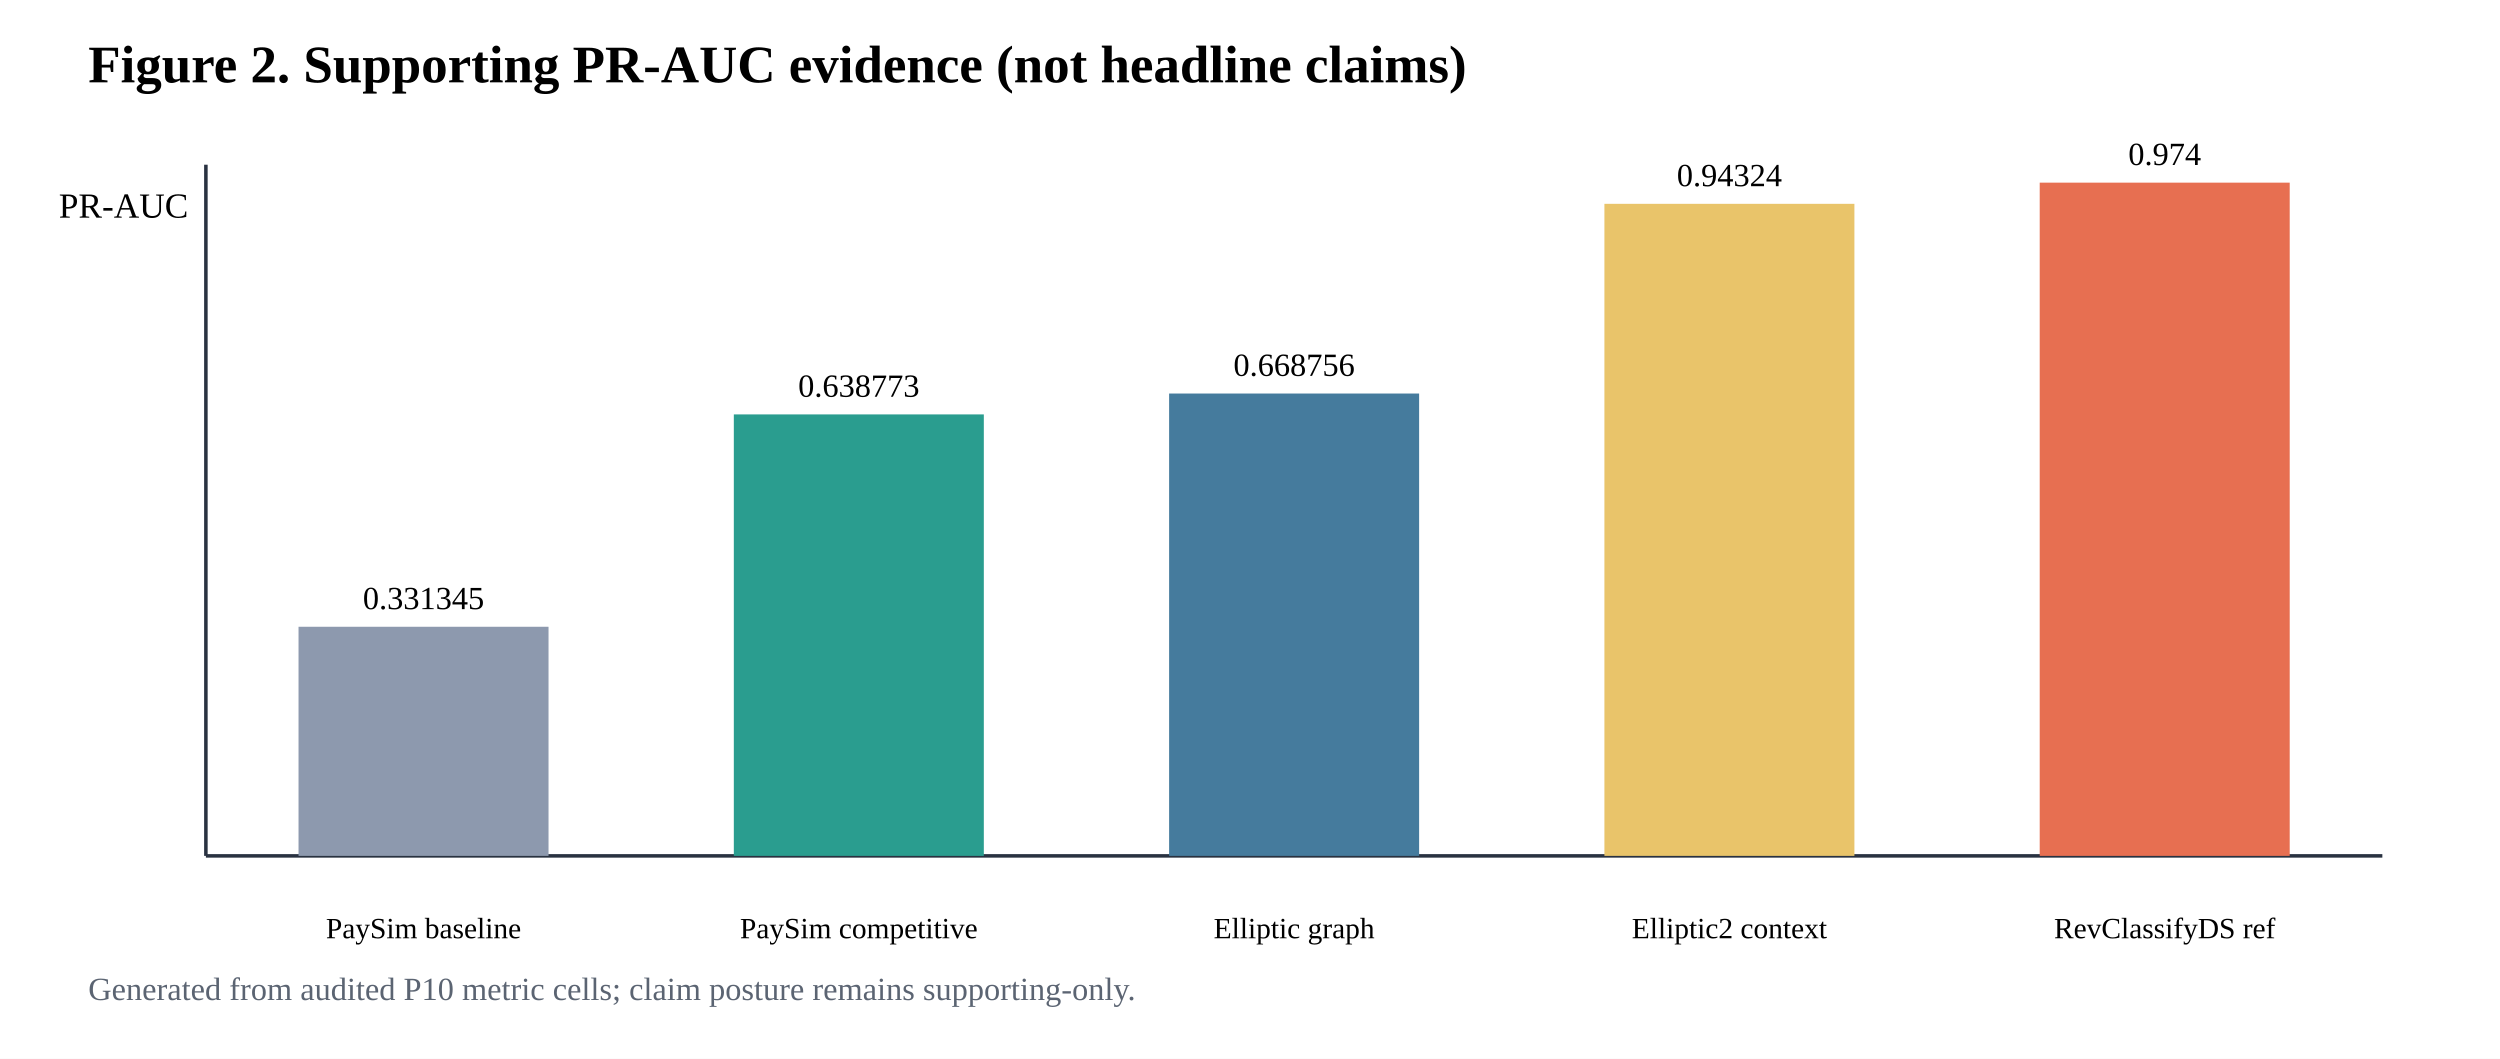
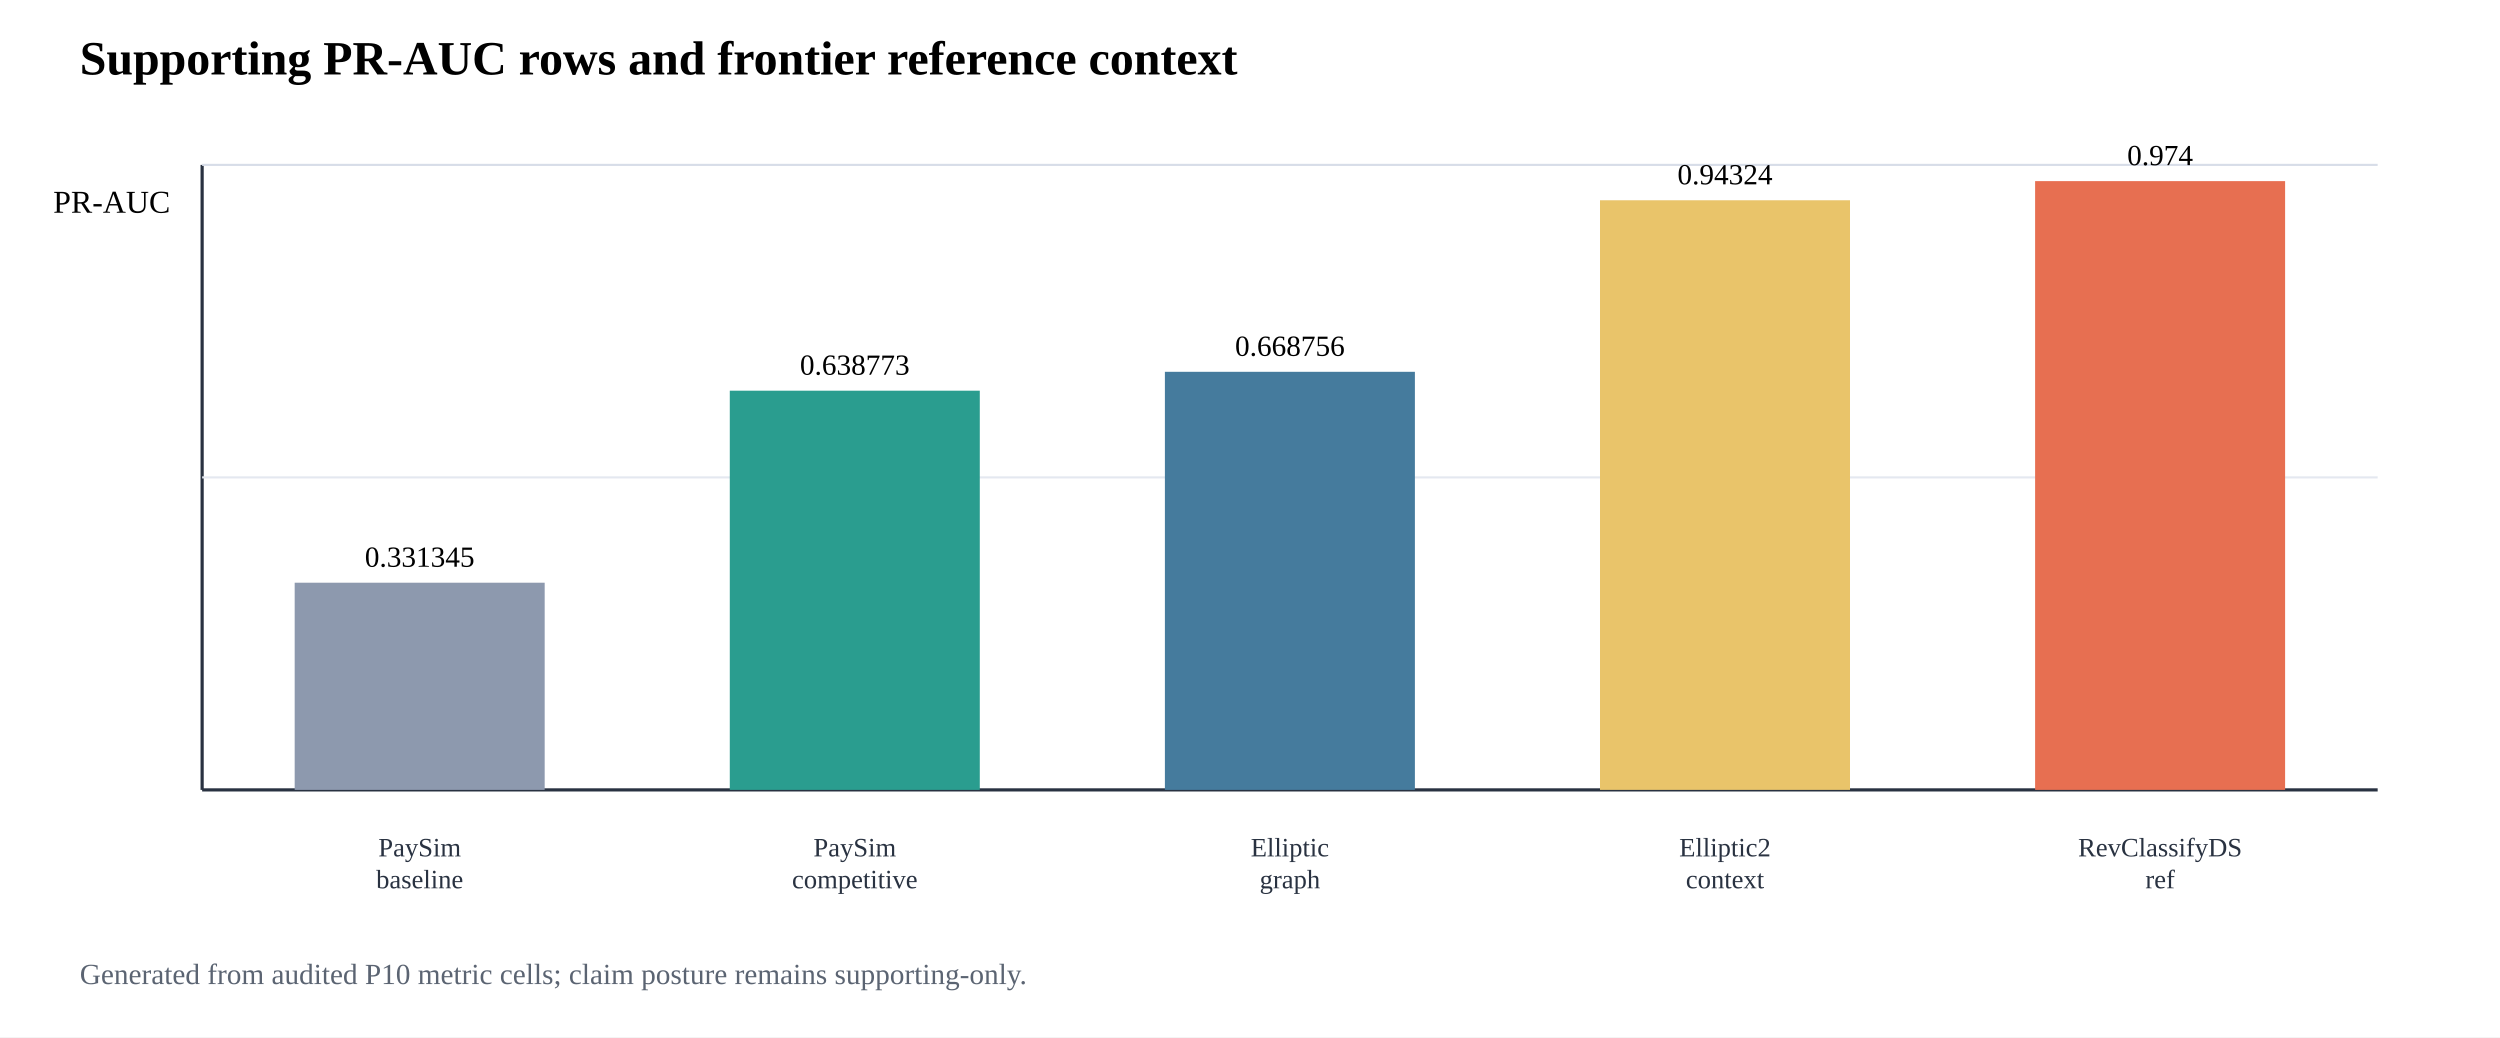
- <svg xmlns="http://www.w3.org/2000/svg" width="850" height="360" viewBox="0 0 850 360" role="img">
+ <svg xmlns="http://www.w3.org/2000/svg" width="940" height="390" viewBox="0 0 940 390" role="img">
  <rect width="100%" height="100%" fill="#ffffff" />
-   <text x="30" y="28" font-size="18" font-weight="700">Figure 2. Supporting PR-AUC evidence (not headline claims)</text>
-   <line x1="70" y1="291" x2="810" y2="291" stroke="#293241" stroke-width="1.2" />
-   <line x1="70" y1="56" x2="70" y2="291" stroke="#293241" stroke-width="1.2" />
-   <text x="20" y="74" font-size="12">PR-AUC</text>
-   <rect x="101.5" y="213.1" width="85" height="77.9" fill="#8d99ae" />
-   <text x="144.0" y="207.1" text-anchor="middle" font-size="11">0.331345</text>
-   <text x="144.0" y="319" text-anchor="middle" font-size="10">PaySim baseline</text>
-   <rect x="249.5" y="140.9" width="85" height="150.1" fill="#2a9d8f" />
-   <text x="292.0" y="134.9" text-anchor="middle" font-size="11">0.638773</text>
-   <text x="292.0" y="319" text-anchor="middle" font-size="10">PaySim competitive</text>
-   <rect x="397.5" y="133.8" width="85" height="157.2" fill="#457b9d" />
-   <text x="440.0" y="127.8" text-anchor="middle" font-size="11">0.668756</text>
-   <text x="440.0" y="319" text-anchor="middle" font-size="10">Elliptic graph</text>
-   <rect x="545.5" y="69.3" width="85" height="221.7" fill="#e9c46a" />
-   <text x="588.0" y="63.3" text-anchor="middle" font-size="11">0.94324</text>
-   <text x="588.0" y="319" text-anchor="middle" font-size="10">Elliptic2 context</text>
-   <rect x="693.5" y="62.1" width="85" height="228.9" fill="#e76f51" />
-   <text x="736.0" y="56.1" text-anchor="middle" font-size="11">0.974</text>
-   <text x="736.0" y="319" text-anchor="middle" font-size="10">RevClassifyDS ref</text>
-   <text x="30" y="340" font-size="11" fill="#5b6472">Generated from audited P10 metric cells; claim posture remains supporting-only.</text>
+   <text x="30" y="28" font-size="18" font-weight="700">Supporting PR-AUC rows and frontier reference context</text>
+   <line x1="76" y1="297" x2="894" y2="297" stroke="#293241" stroke-width="1.2" />
+   <line x1="76" y1="62" x2="76" y2="297" stroke="#293241" stroke-width="1.2" />
+   <text x="20" y="80" font-size="12">PR-AUC</text>
+   <line x1="76" y1="62" x2="894" y2="62" stroke="#d7dde8" stroke-width="0.8" />
+   <line x1="76" y1="179.5" x2="894" y2="179.5" stroke="#e4e8f0" stroke-width="0.8" />
+   <rect x="110.8" y="219.1" width="94" height="77.9" fill="#8d99ae" />
+   <text x="157.8" y="213.1" text-anchor="middle" font-size="11">0.331345</text>
+   <text x="157.8" y="322.0" text-anchor="middle" font-size="10" fill="#293241">PaySim</text>
+   <text x="157.8" y="334.0" text-anchor="middle" font-size="10" fill="#293241">baseline</text>
+   <rect x="274.4" y="146.9" width="94" height="150.1" fill="#2a9d8f" />
+   <text x="321.4" y="140.9" text-anchor="middle" font-size="11">0.638773</text>
+   <text x="321.4" y="322.0" text-anchor="middle" font-size="10" fill="#293241">PaySim</text>
+   <text x="321.4" y="334.0" text-anchor="middle" font-size="10" fill="#293241">competitive</text>
+   <rect x="438.0" y="139.8" width="94" height="157.2" fill="#457b9d" />
+   <text x="485.0" y="133.8" text-anchor="middle" font-size="11">0.668756</text>
+   <text x="485.0" y="322.0" text-anchor="middle" font-size="10" fill="#293241">Elliptic</text>
+   <text x="485.0" y="334.0" text-anchor="middle" font-size="10" fill="#293241">graph</text>
+   <rect x="601.6" y="75.3" width="94" height="221.7" fill="#e9c46a" />
+   <text x="648.6" y="69.3" text-anchor="middle" font-size="11">0.94324</text>
+   <text x="648.6" y="322.0" text-anchor="middle" font-size="10" fill="#293241">Elliptic2</text>
+   <text x="648.6" y="334.0" text-anchor="middle" font-size="10" fill="#293241">context</text>
+   <rect x="765.2" y="68.1" width="94" height="228.9" fill="#e76f51" />
+   <text x="812.2" y="62.1" text-anchor="middle" font-size="11">0.974</text>
+   <text x="812.2" y="322.0" text-anchor="middle" font-size="10" fill="#293241">RevClassifyDS</text>
+   <text x="812.2" y="334.0" text-anchor="middle" font-size="10" fill="#293241">ref</text>
+   <text x="30" y="370" font-size="11" fill="#5b6472">Generated from audited P10 metric cells; claim posture remains supporting-only.</text>
</svg>
